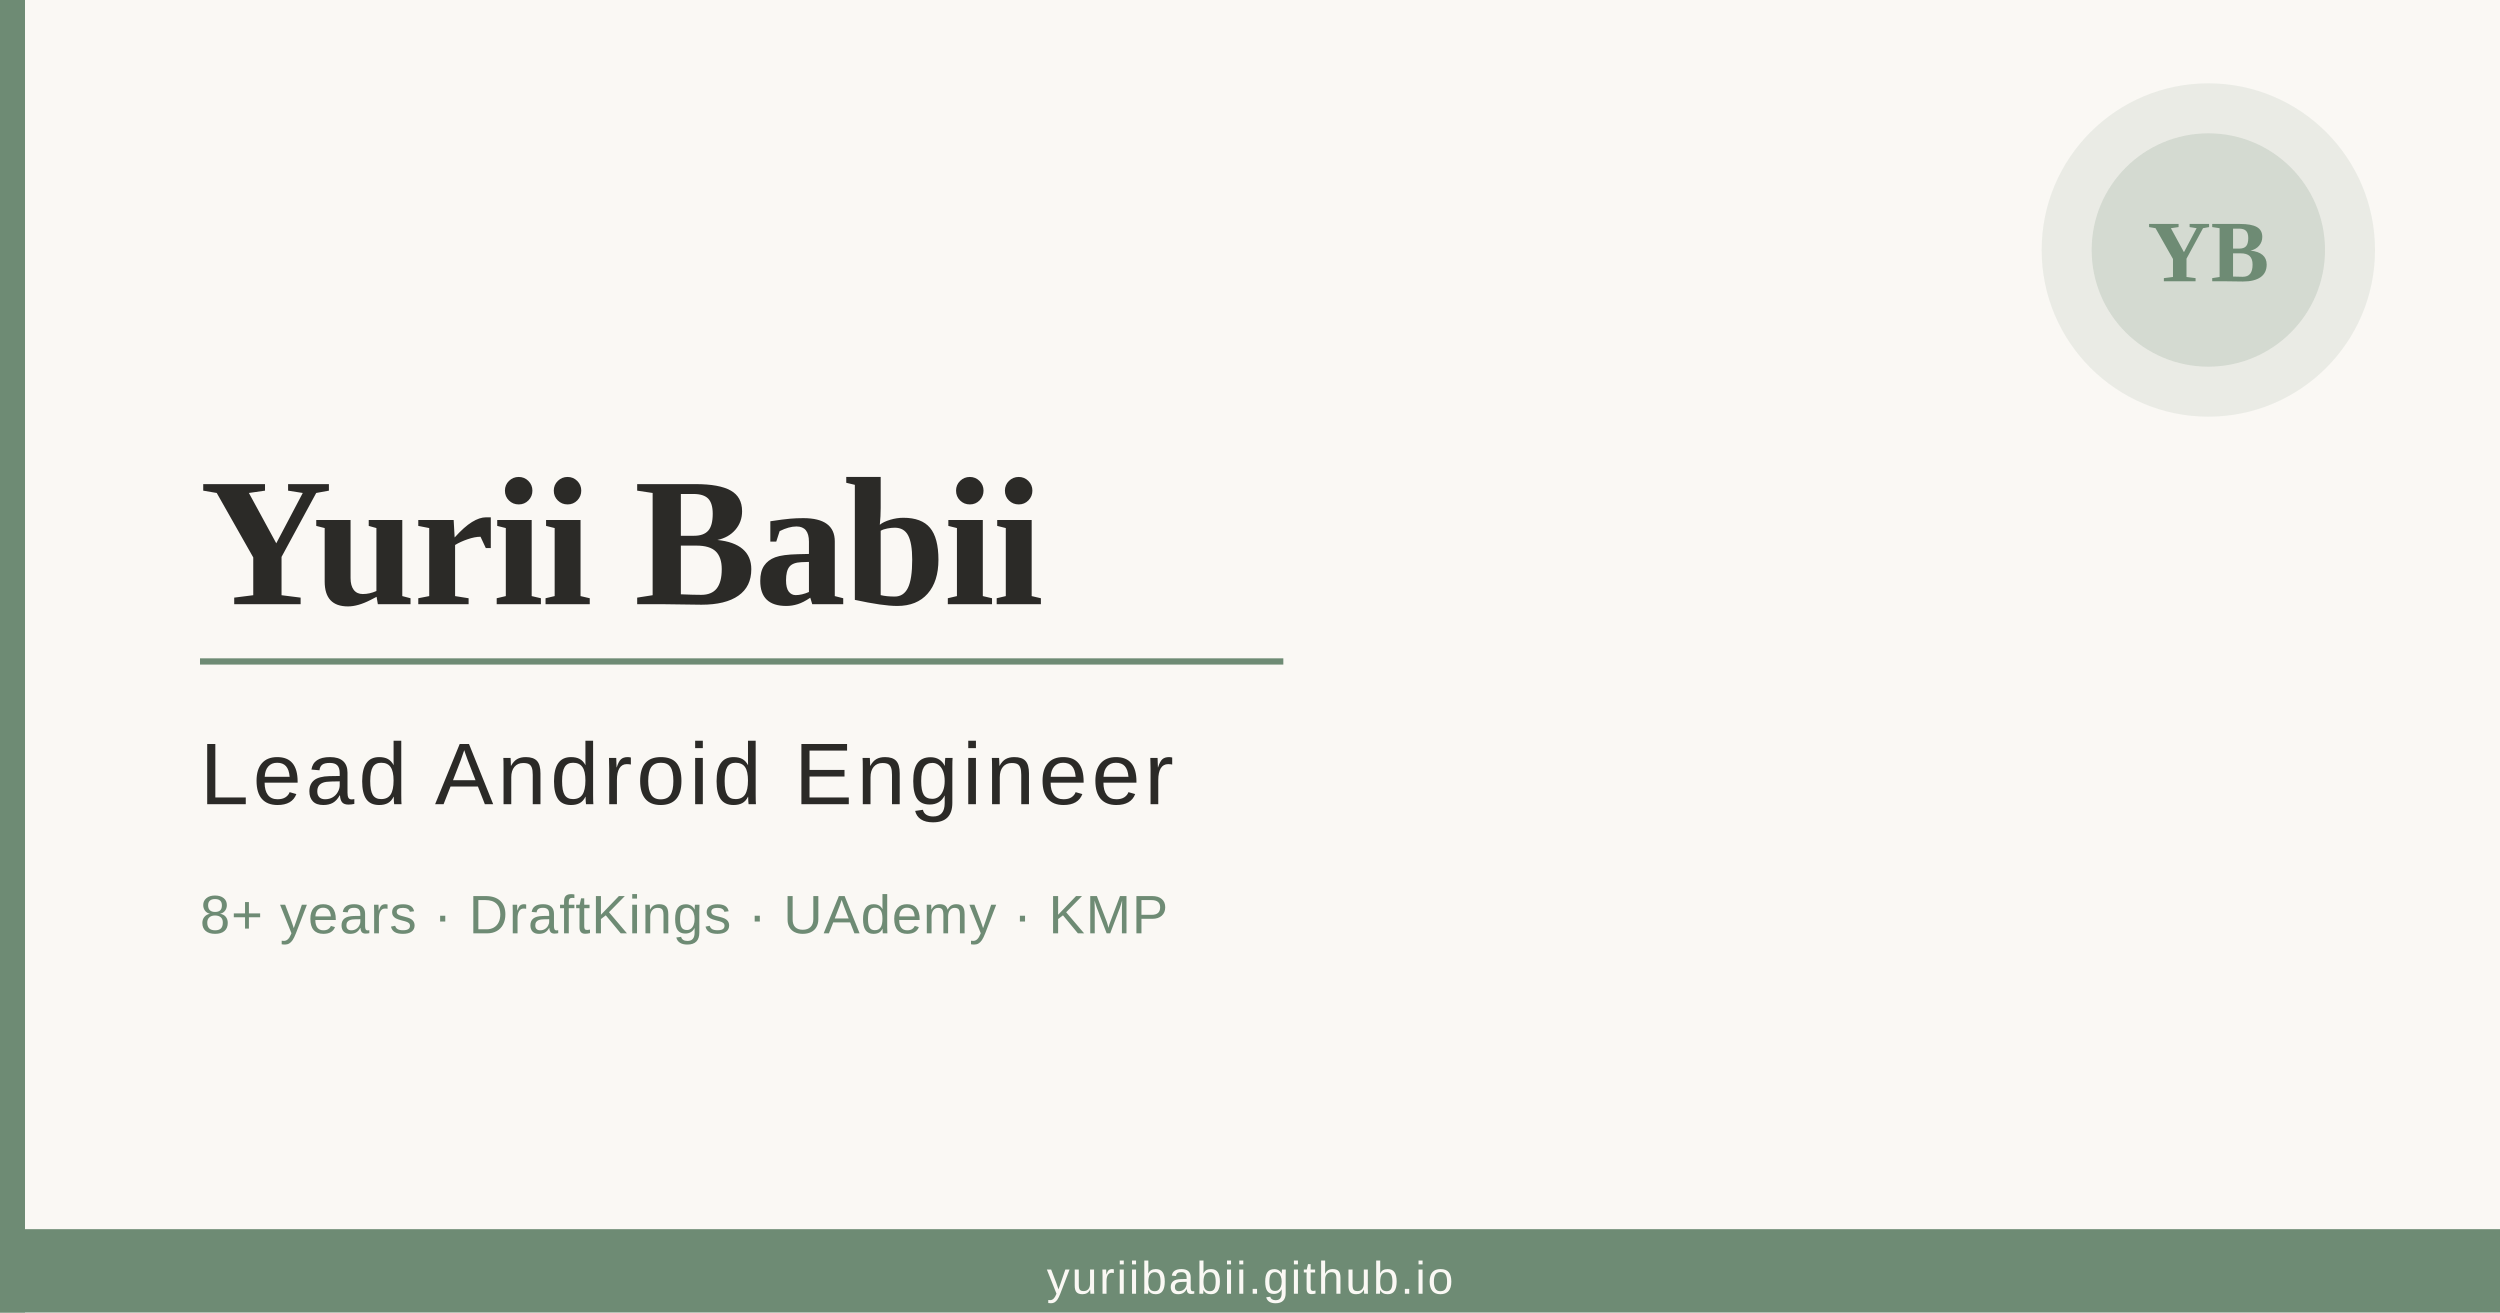
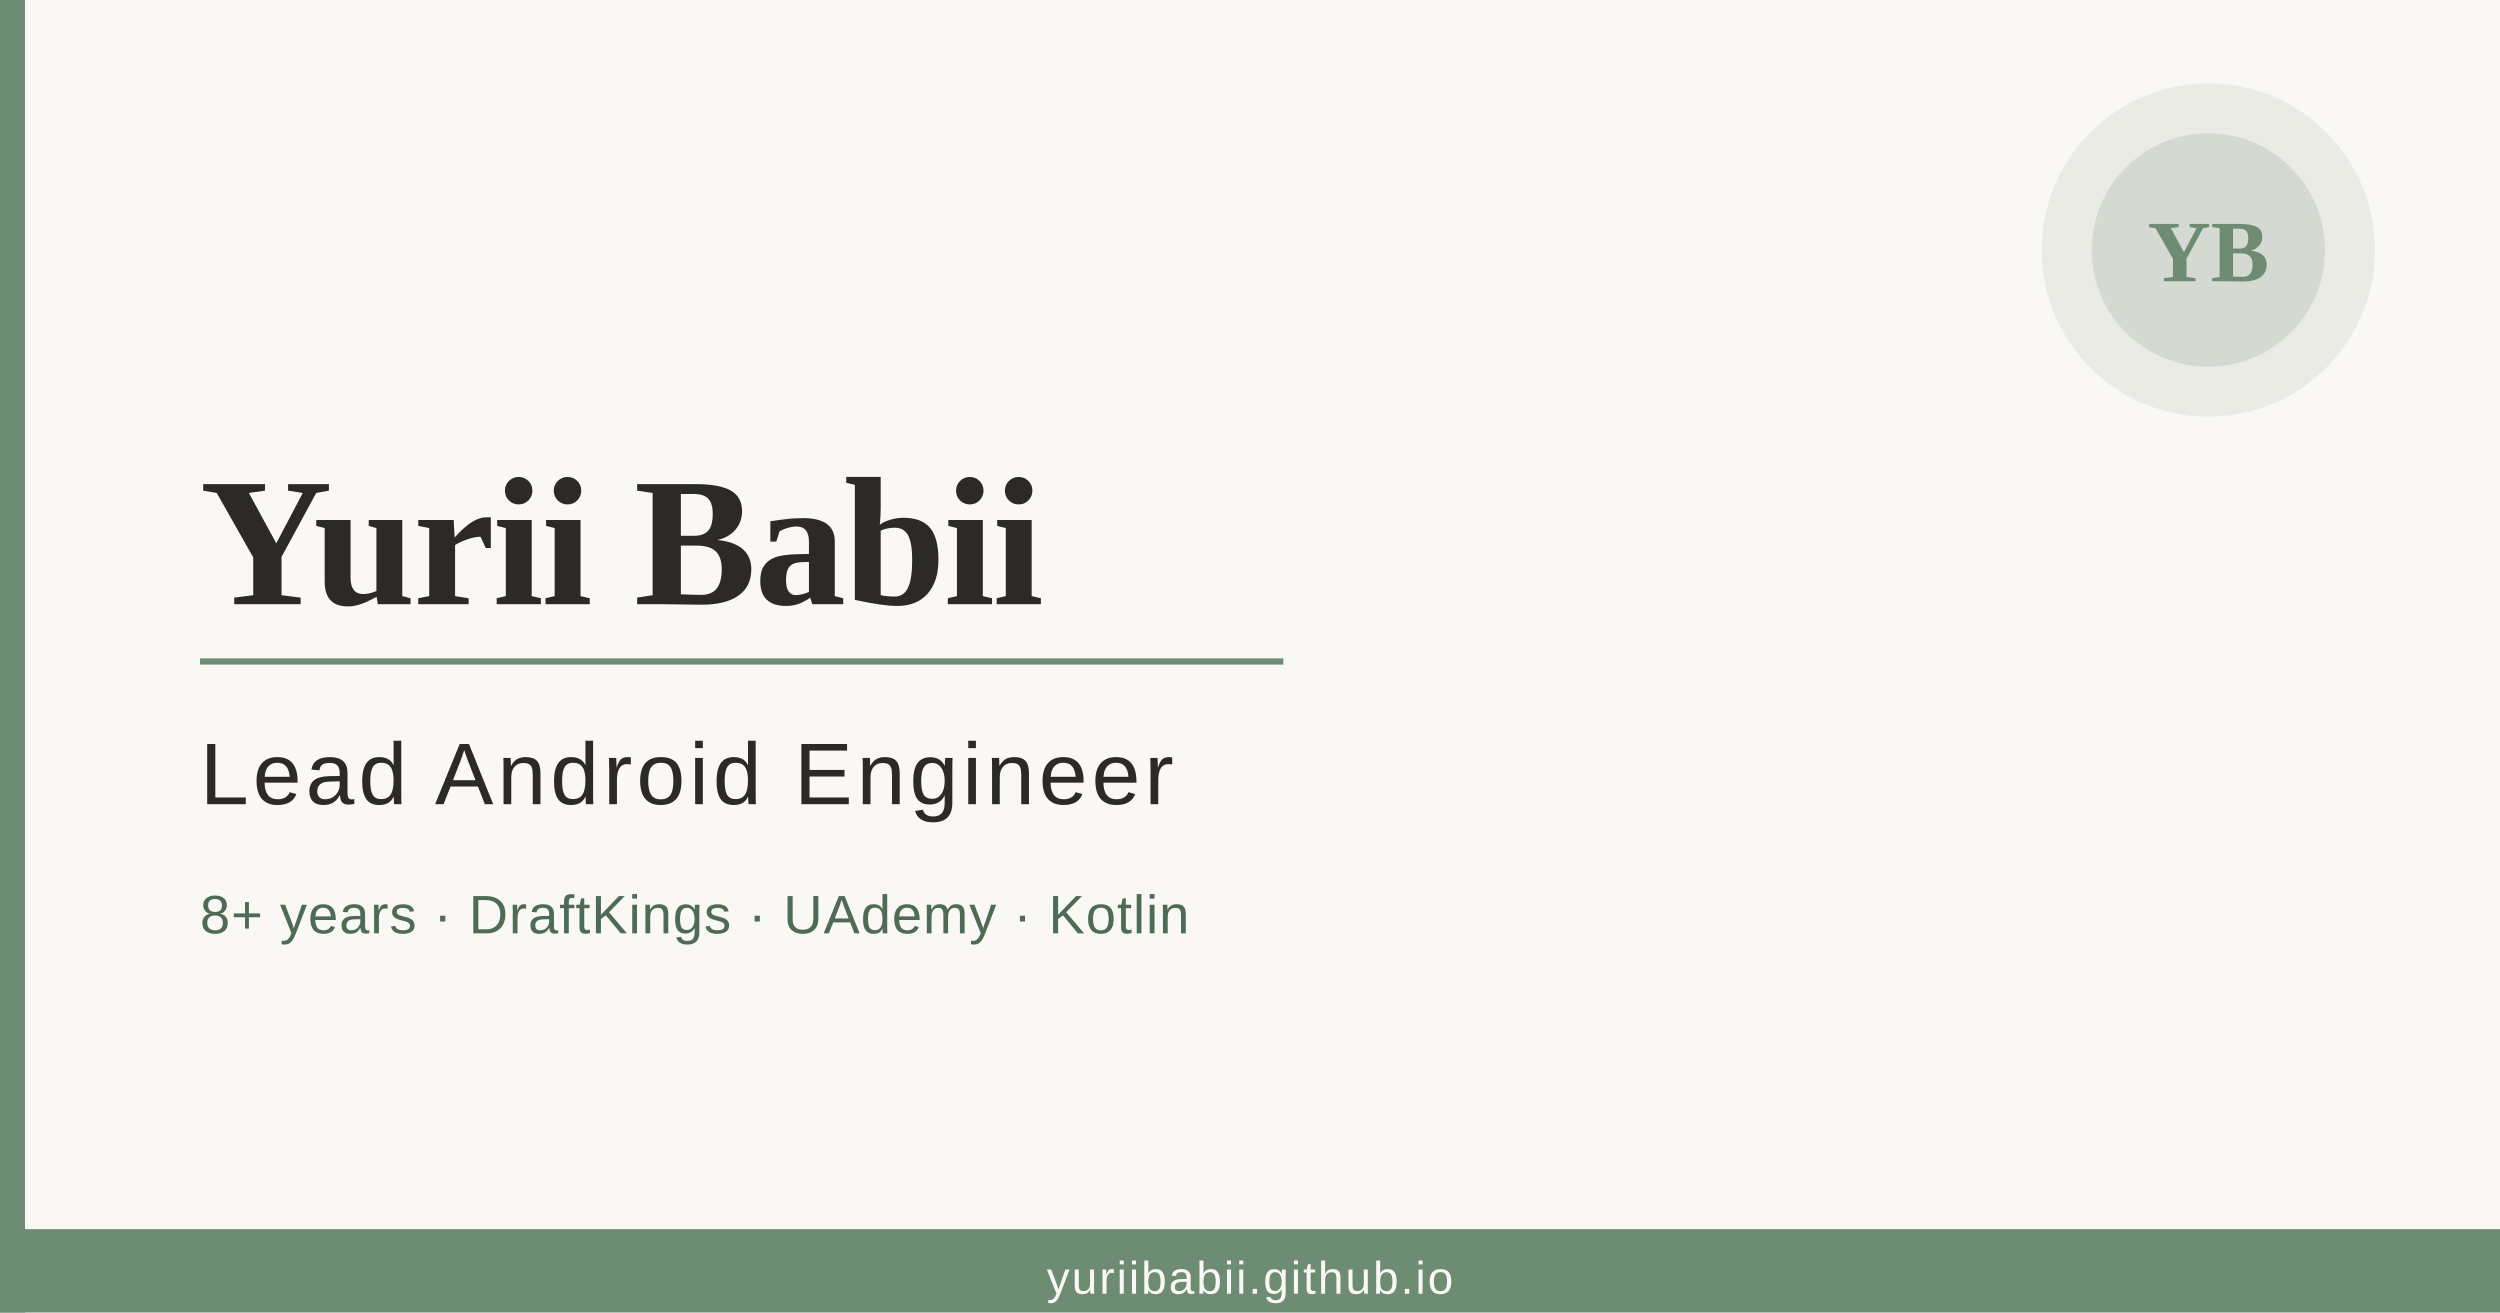
<svg xmlns="http://www.w3.org/2000/svg" viewBox="0 0 1200 630" width="1200" height="630">
  <rect width="1200" height="630" fill="#FAF8F4" />
  <rect x="0" y="0" width="12" height="630" fill="#6E8B74" />
  <rect x="0" y="590" width="1200" height="40" fill="#6E8B74" />
  <circle cx="1060" cy="120" r="80" fill="#6E8B74" opacity="0.12" />
  <circle cx="1060" cy="120" r="56" fill="#6E8B74" opacity="0.18" />
  <text x="1060" y="135" font-family="Georgia, 'Times New Roman', serif" font-size="42" font-weight="700" fill="#6E8B74" text-anchor="middle">YB</text>
  <text x="96" y="290" font-family="Georgia, 'Times New Roman', serif" font-size="88" font-weight="700" fill="#2B2A27" letter-spacing="-1">Yurii Babii</text>
  <rect x="96" y="316" width="520" height="3" fill="#6E8B74" />
  <text x="96" y="386" font-family="'Helvetica Neue', Arial, sans-serif" font-size="42" font-weight="400" fill="#2B2A27" letter-spacing="2">Lead Android Engineer</text>
-   <text x="96" y="448" font-family="'Helvetica Neue', Arial, sans-serif" font-size="26" fill="#6E8B74" letter-spacing="0.5">8+ years · DraftKings · UAdemy · KMP</text>
+   <text x="96" y="448" font-family="'Helvetica Neue', Arial, sans-serif" font-size="26" fill="#4E6B55" letter-spacing="0.5">8+ years · DraftKings · UAdemy · Kotlin</text>
  <text x="600" y="621" font-family="'Helvetica Neue', Arial, sans-serif" font-size="22" fill="#FAF8F4" text-anchor="middle" letter-spacing="1">yuriibabii.github.io</text>
</svg>
